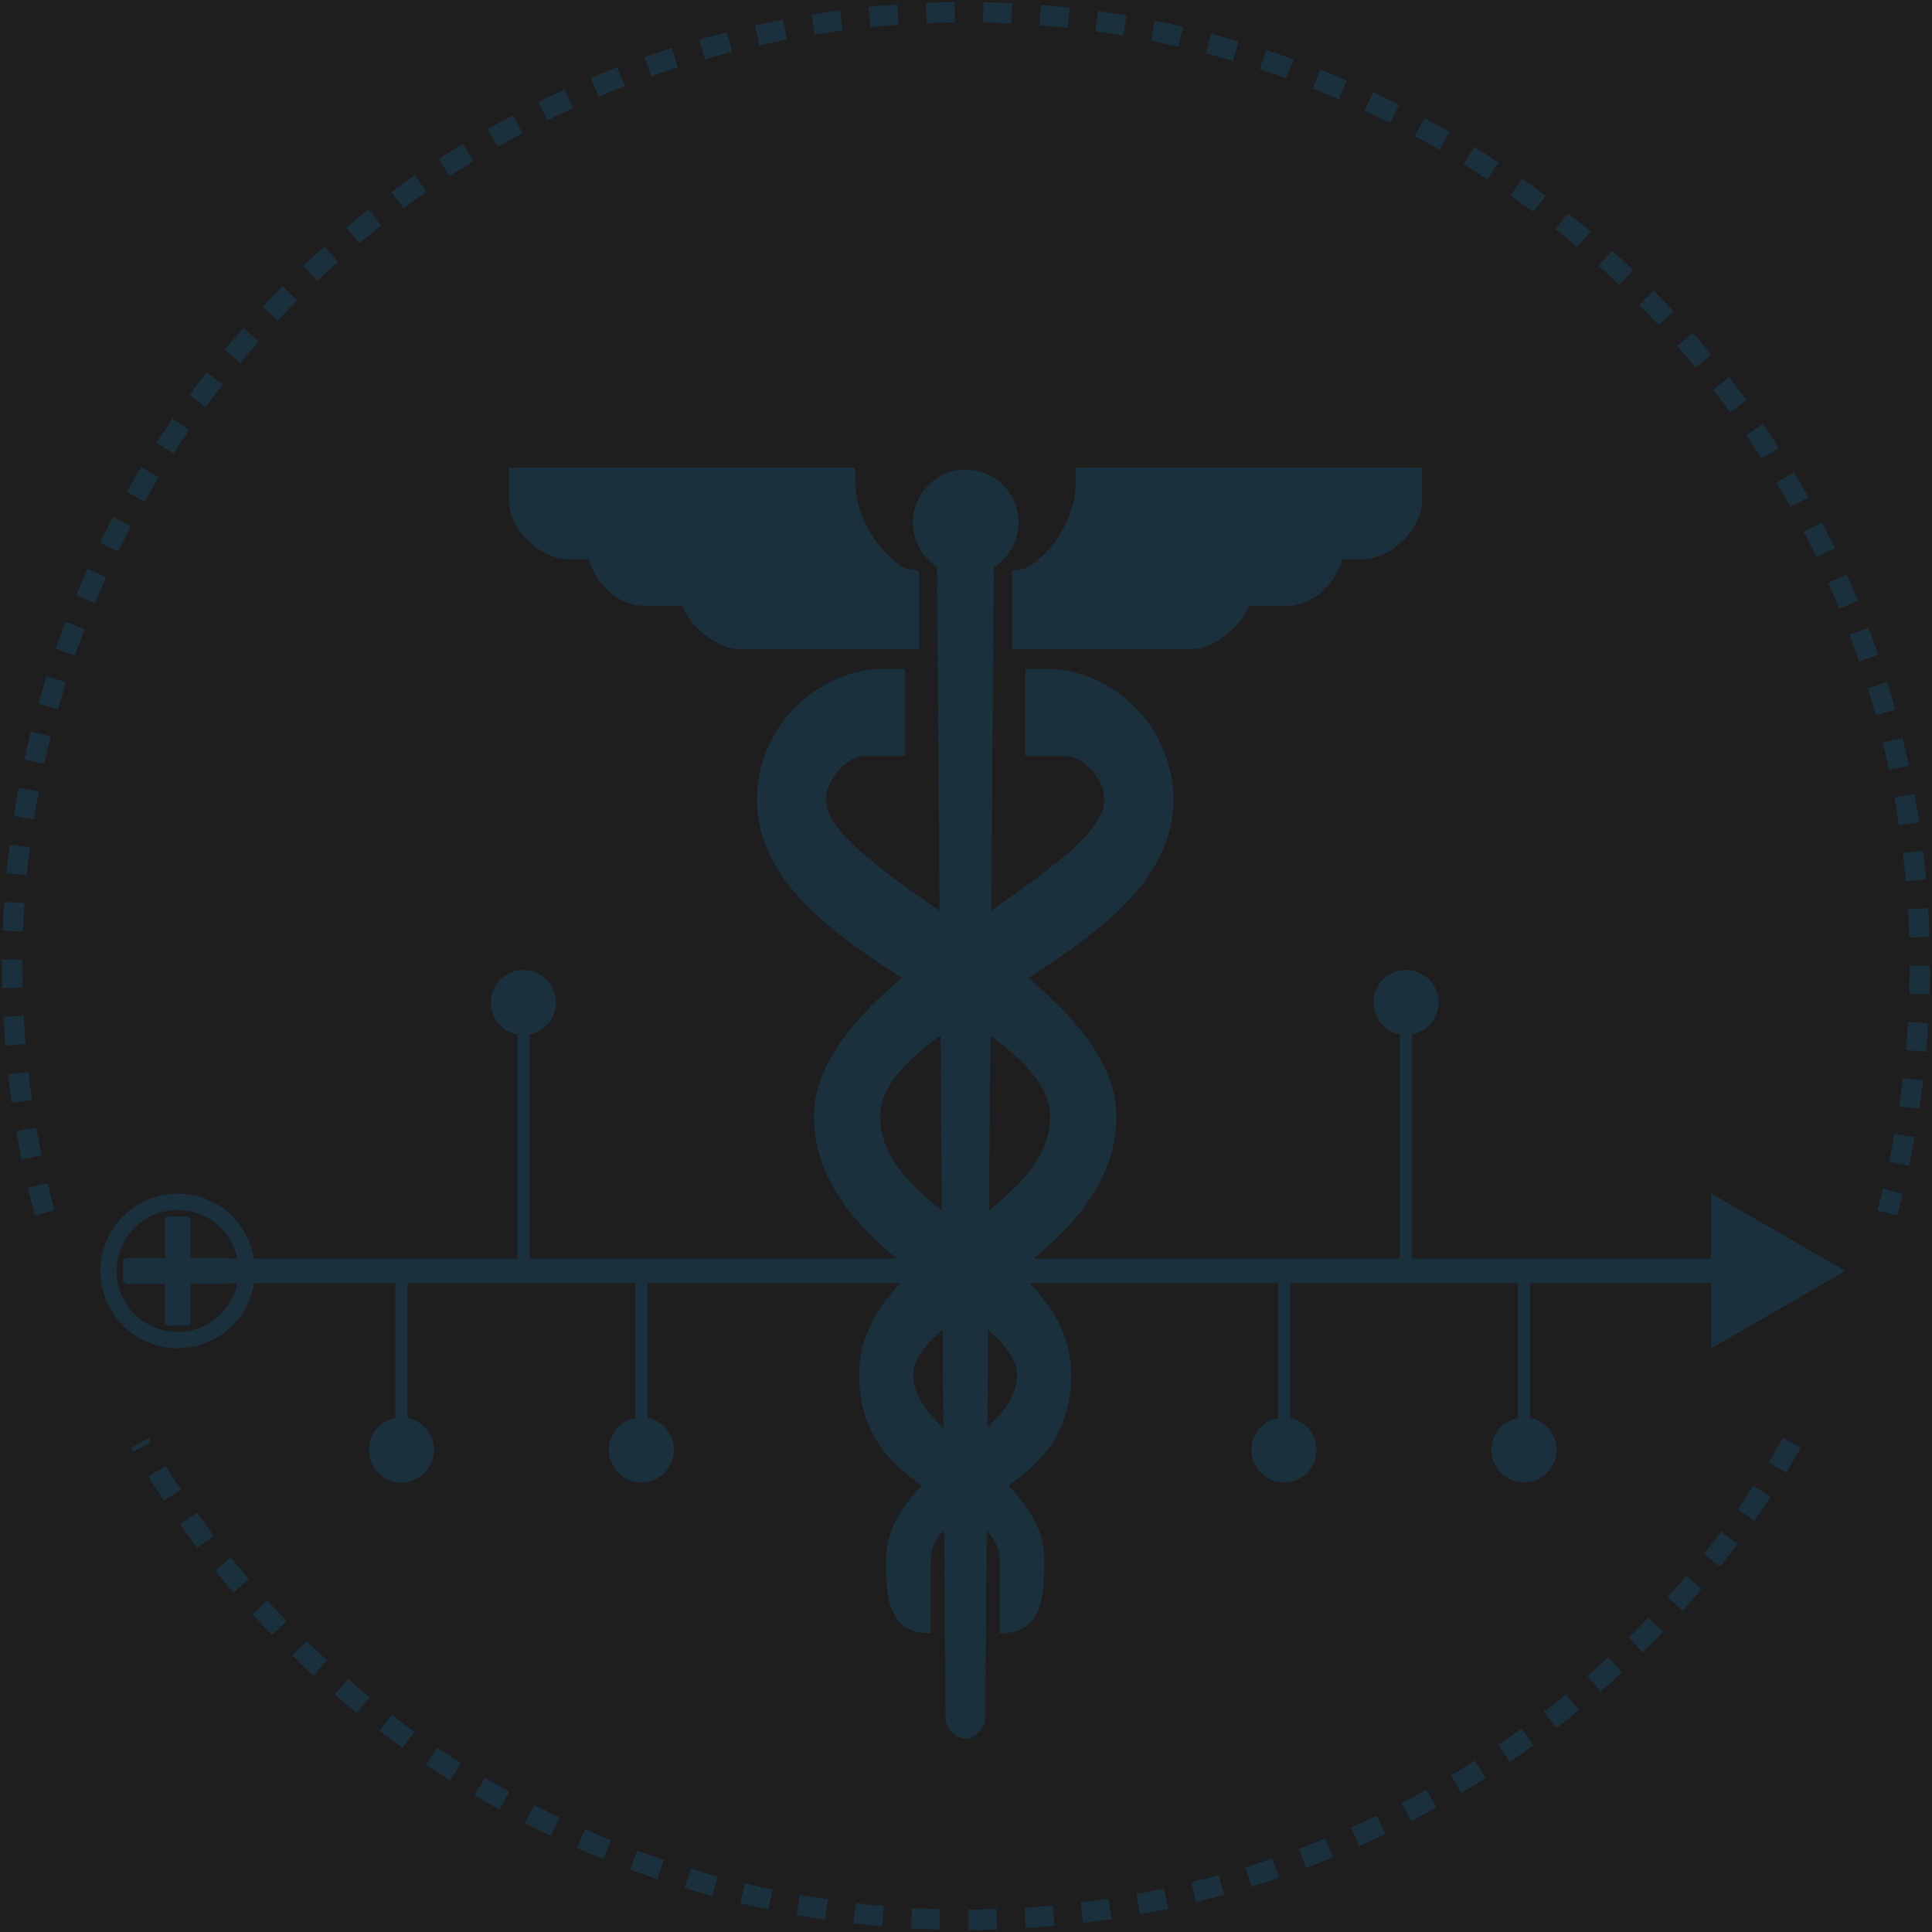
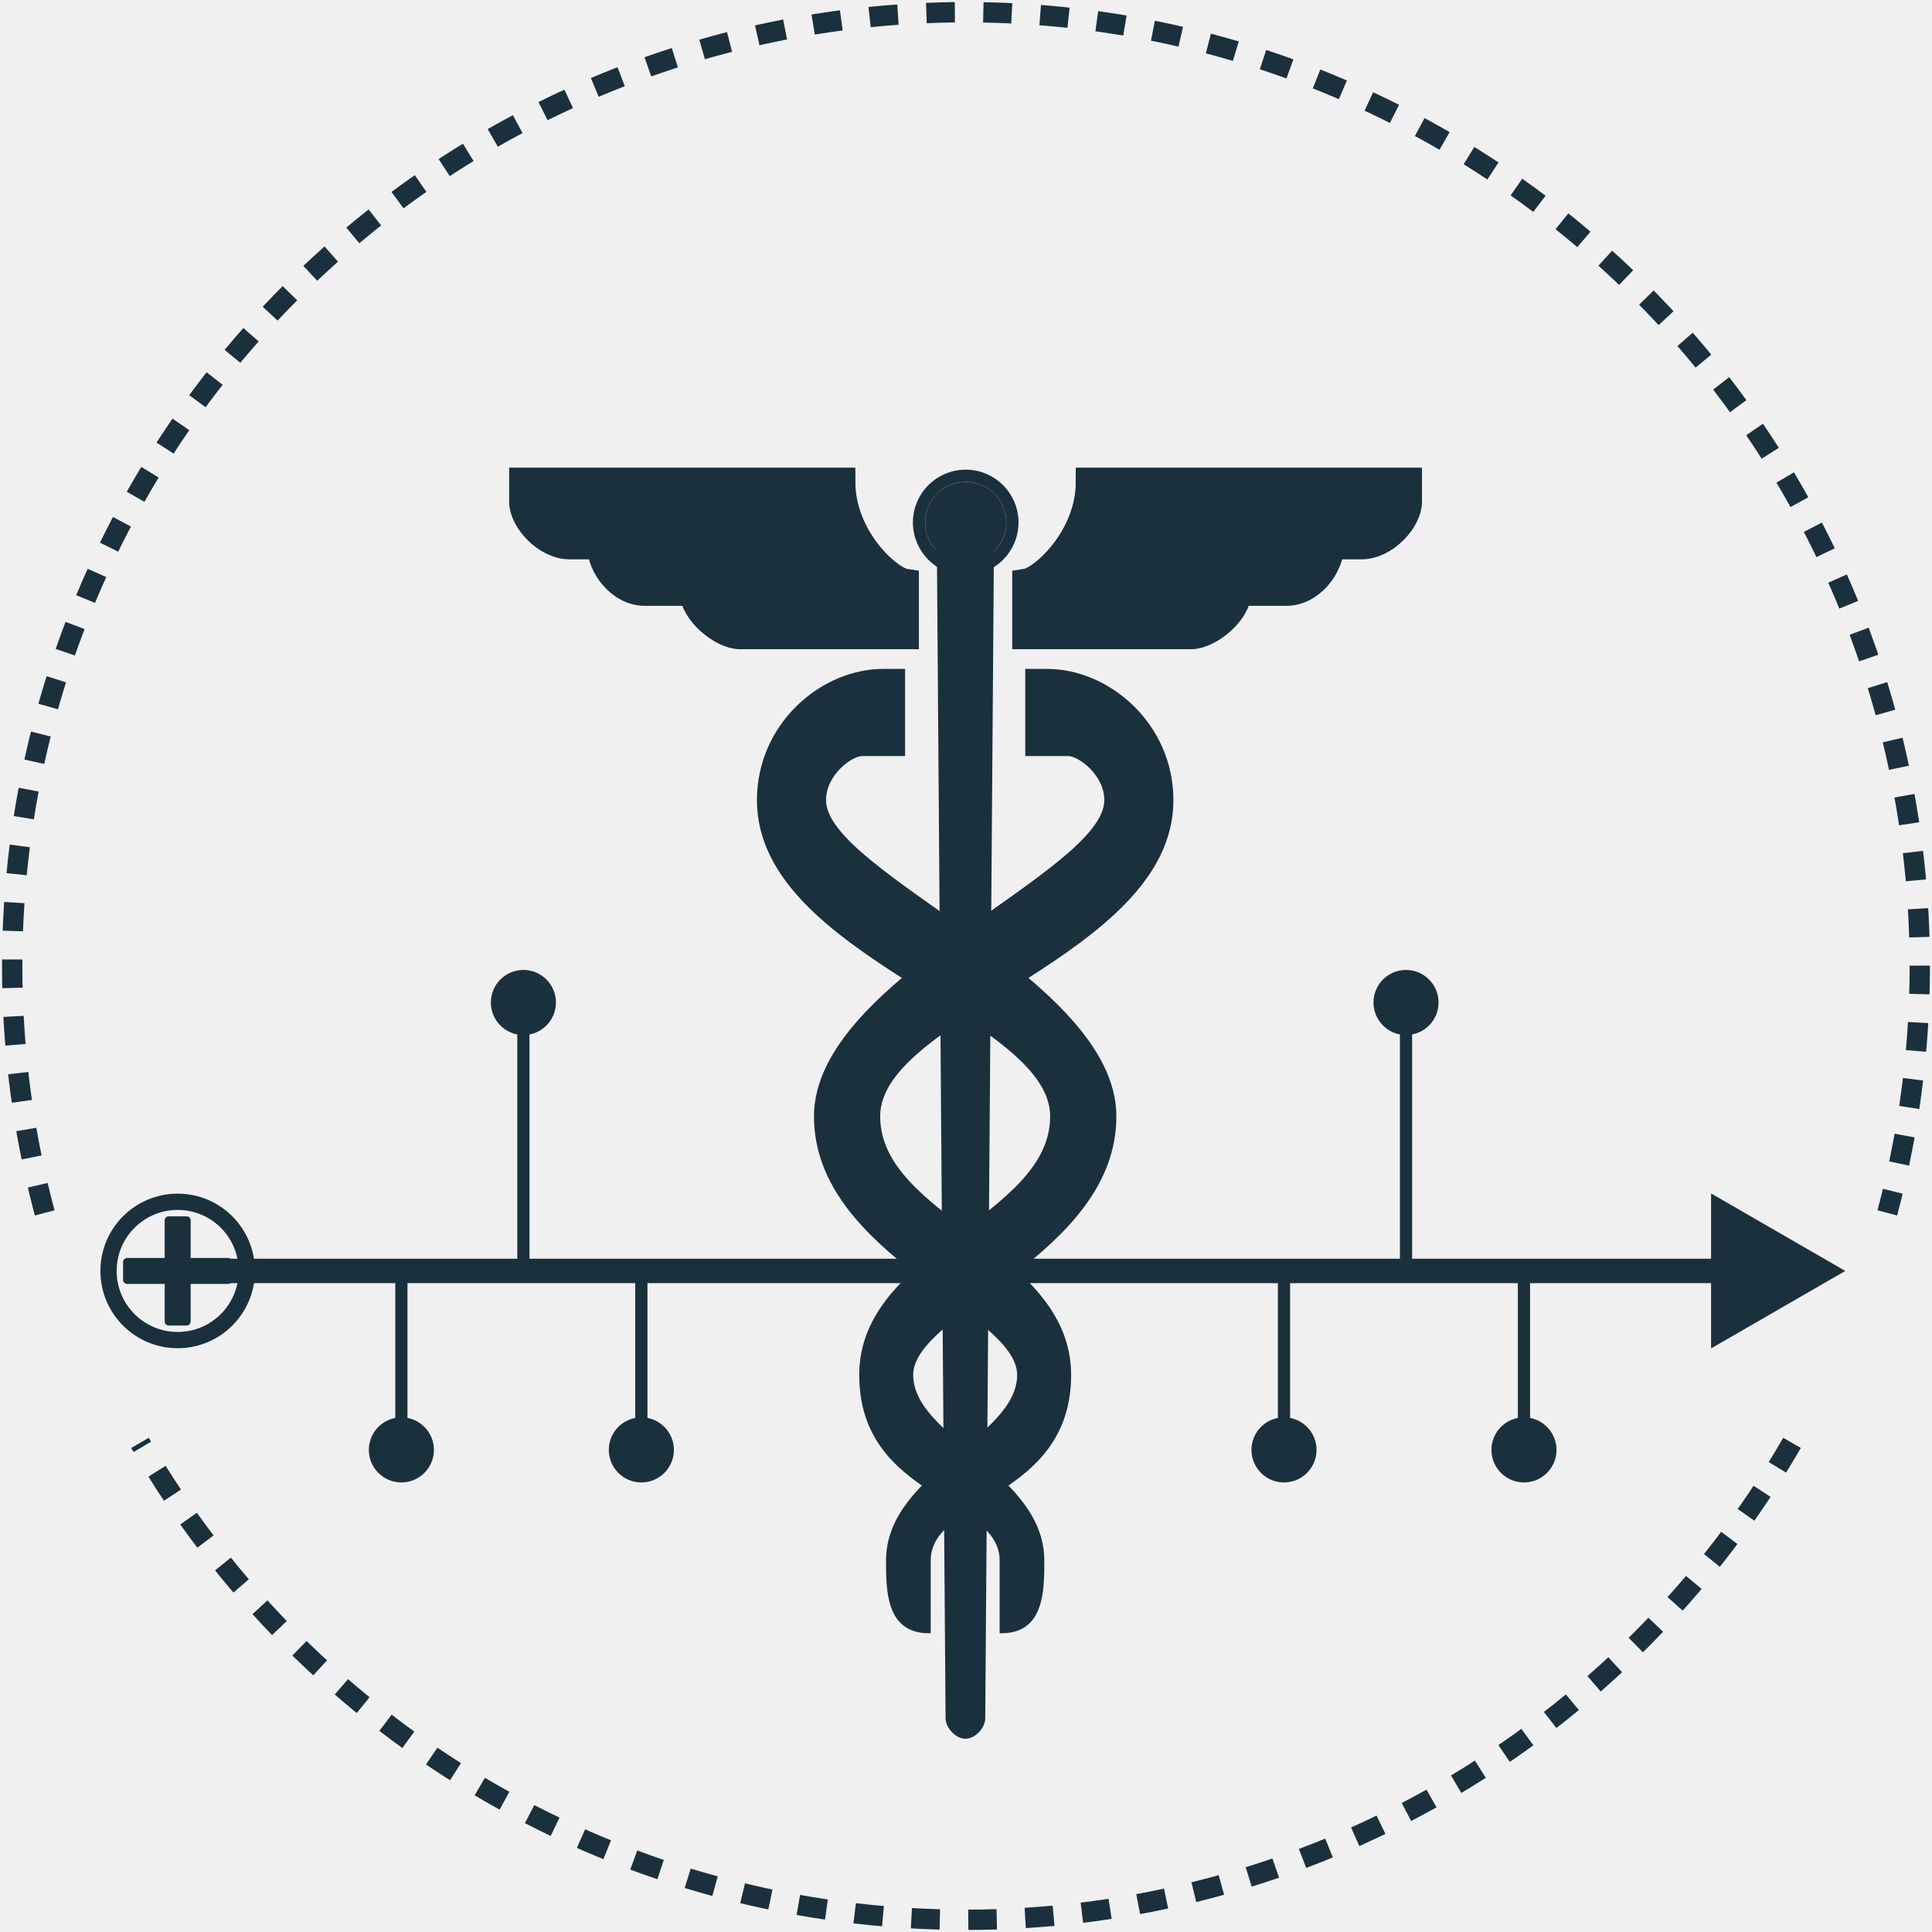
<svg xmlns="http://www.w3.org/2000/svg" width="475" height="475" viewBox="0 0 475 475" fill="none">
-   <rect width="475" height="475" fill="#1E1E1E" />
-   <g clip-path="url(#clip0_0_1)">
+   <g clip-path="url(#clip0_64_245)">
    <path d="M43.682 312.471H431.682" stroke="#1B303D" stroke-width="6" />
    <circle cx="237.43" cy="128.454" r="11.483" stroke="#1B303D" stroke-width="3" />
-     <mask id="path-3-inside-1_0_1" fill="white">
-       <path d="M230.342 135.389H244.365C244.365 135.389 244.365 135.389 242.231 422.537C242.231 424.671 239.868 427.49 237.354 427.49C234.839 427.49 232.492 424.671 232.476 422.537C230.342 135.389 230.342 135.389 230.342 135.389Z" />
-     </mask>
-     <path d="M230.342 135.389H244.365C244.365 135.389 244.365 135.389 242.231 422.537C242.231 424.671 239.868 427.49 237.354 427.49C234.839 427.49 232.492 424.671 232.476 422.537C230.342 135.389 230.342 135.389 230.342 135.389Z" fill="#1B303D" stroke="#1B303D" stroke-width="6" mask="url(#path-3-inside-1_0_1)" />
+     <path d="M242.853 136.889C242.848 137.549 242.842 138.499 242.832 139.864L242.598 171.271L240.731 422.525V422.537C240.731 423.109 240.375 423.999 239.637 424.791C238.909 425.573 238.059 425.99 237.353 425.99L237.219 425.985C236.543 425.937 235.758 425.526 235.077 424.793C234.388 424.052 234.027 423.218 233.981 422.639L233.976 422.525C233.972 421.965 233.968 421.405 233.964 420.847C233.959 420.288 233.955 419.73 233.951 419.174C233.947 418.617 233.943 418.062 233.939 417.508C233.935 416.954 233.931 416.401 233.926 415.849C233.922 415.297 233.919 414.745 233.915 414.195C233.911 413.645 233.906 413.096 233.902 412.549C233.898 412.001 233.894 411.454 233.89 410.908C233.886 410.363 233.882 409.819 233.878 409.275C233.874 408.732 233.87 408.189 233.866 407.647C233.862 407.106 233.857 406.566 233.853 406.027C233.849 405.488 233.845 404.95 233.841 404.413C233.838 403.876 233.834 403.34 233.83 402.806C233.826 402.271 233.822 401.737 233.818 401.204C233.814 400.671 233.81 400.14 233.806 399.609C233.802 399.079 233.798 398.549 233.794 398.02C233.79 397.492 233.786 396.965 233.782 396.438C233.778 395.912 233.774 395.386 233.77 394.862C233.766 394.338 233.763 393.815 233.759 393.293C233.756 392.771 233.752 392.249 233.748 391.729C233.744 391.21 233.74 390.691 233.736 390.173C233.732 389.655 233.728 389.138 233.724 388.622C233.72 388.106 233.716 387.592 233.713 387.078C233.709 386.564 233.706 386.051 233.702 385.54C233.698 385.029 233.694 384.518 233.69 384.009C233.686 383.499 233.682 382.991 233.678 382.483C233.675 381.976 233.671 381.47 233.668 380.965C233.664 380.459 233.66 379.954 233.656 379.451C233.652 378.948 233.649 378.446 233.645 377.945C233.641 377.444 233.637 376.943 233.633 376.444C233.63 375.945 233.626 375.447 233.623 374.95C233.619 374.453 233.616 373.957 233.612 373.462C233.608 372.967 233.604 372.473 233.6 371.98C233.597 371.488 233.593 370.996 233.59 370.505C233.586 370.014 233.582 369.524 233.579 369.035C233.575 368.546 233.572 368.059 233.568 367.572C233.564 367.085 233.561 366.599 233.557 366.114C233.554 365.63 233.55 365.146 233.547 364.663C233.543 364.18 233.539 363.698 233.536 363.218C233.532 362.737 233.529 362.258 233.525 361.779C233.522 361.301 233.518 360.823 233.514 360.347C233.511 359.87 233.507 359.394 233.504 358.92C233.5 358.445 233.496 357.971 233.493 357.499C233.489 357.026 233.486 356.554 233.482 356.084C233.479 355.613 233.476 355.143 233.472 354.675C233.469 354.206 233.465 353.739 233.462 353.272C233.458 352.806 233.454 352.34 233.451 351.876C233.447 351.411 233.445 350.947 233.441 350.484C233.438 350.022 233.434 349.56 233.43 349.1C233.427 348.639 233.424 348.18 233.421 347.722C233.417 347.263 233.413 346.805 233.41 346.349C233.406 345.892 233.403 345.436 233.4 344.981C233.397 344.527 233.394 344.073 233.39 343.62C233.387 343.167 233.383 342.715 233.38 342.265C233.376 341.814 233.373 341.365 233.37 340.916C233.366 340.467 233.363 340.019 233.36 339.572C233.357 339.126 233.354 338.68 233.35 338.235C233.347 337.79 233.343 337.346 233.34 336.903C233.336 336.46 233.333 336.018 233.33 335.577C233.326 335.136 233.323 334.697 233.32 334.258C233.317 333.819 233.313 333.38 233.31 332.943C233.307 332.506 233.304 332.07 233.3 331.635C233.297 331.2 233.294 330.765 233.291 330.332C233.287 329.899 233.285 329.466 233.282 329.035C233.279 328.604 233.275 328.173 233.272 327.744C233.269 327.315 233.266 326.886 233.262 326.459C233.259 326.032 233.256 325.605 233.253 325.18C233.249 324.754 233.247 324.329 233.244 323.905C233.241 323.482 233.237 323.059 233.234 322.638C233.231 322.216 233.227 321.795 233.224 321.375C233.221 320.955 233.219 320.536 233.216 320.118C233.212 319.7 233.209 319.283 233.206 318.867C233.203 318.451 233.2 318.036 233.197 317.622C233.194 317.208 233.19 316.794 233.187 316.382C233.184 315.97 233.181 315.559 233.178 315.148C233.175 314.738 233.173 314.328 233.17 313.92C233.167 313.511 233.163 313.103 233.16 312.696C233.157 312.29 233.154 311.884 233.151 311.479C233.148 311.075 233.145 310.67 233.142 310.268C233.139 309.865 233.136 309.463 233.133 309.061C233.131 308.66 233.127 308.26 233.124 307.861C233.121 307.462 233.118 307.063 233.115 306.666C233.112 306.269 233.109 305.872 233.106 305.477C233.103 305.081 233.1 304.687 233.097 304.293C233.094 303.899 233.091 303.506 233.089 303.114C233.086 302.722 233.083 302.331 233.08 301.941C233.077 301.551 233.075 301.162 233.072 300.773C233.069 300.385 233.066 299.998 233.063 299.611C233.06 299.225 233.057 298.84 233.054 298.455C233.052 298.07 233.048 297.686 233.046 297.304C233.043 296.921 233.04 296.539 233.037 296.158C233.034 295.777 233.032 295.397 233.029 295.018C233.026 294.638 233.023 294.26 233.02 293.883C233.017 293.506 233.014 293.129 233.011 292.754C233.009 292.378 233.006 292.003 233.004 291.629C233.001 291.255 232.998 290.883 232.995 290.511C232.992 290.139 232.99 289.768 232.987 289.397C232.984 289.027 232.982 288.657 232.979 288.289C232.976 287.921 232.973 287.553 232.97 287.186C232.968 286.82 232.965 286.454 232.963 286.089C232.96 285.724 232.956 285.36 232.954 284.997C232.951 284.634 232.949 284.271 232.946 283.91C232.943 283.549 232.941 283.188 232.938 282.828C232.936 282.469 232.933 282.11 232.93 281.752C232.928 281.394 232.925 281.037 232.923 280.682C232.92 280.325 232.917 279.97 232.915 279.615C232.912 279.261 232.909 278.907 232.906 278.555C232.903 278.202 232.901 277.851 232.898 277.5C232.896 277.149 232.893 276.798 232.89 276.449C232.888 276.1 232.885 275.752 232.883 275.404C232.88 275.057 232.878 274.71 232.876 274.364C232.873 274.019 232.87 273.674 232.868 273.33C232.865 272.986 232.863 272.643 232.86 272.301C232.858 271.958 232.855 271.617 232.852 271.276C232.85 270.936 232.847 270.596 232.844 270.257C232.842 269.918 232.84 269.58 232.838 269.243C232.835 268.906 232.832 268.569 232.83 268.233C232.827 267.898 232.824 267.563 232.822 267.229C232.819 266.896 232.818 266.562 232.815 266.23C232.813 265.899 232.81 265.567 232.807 265.237C232.805 264.907 232.803 264.577 232.8 264.248C232.798 263.919 232.795 263.592 232.793 263.265C232.79 262.938 232.788 262.611 232.786 262.286C232.783 261.961 232.78 261.636 232.778 261.312C232.776 260.989 232.774 260.666 232.771 260.344C232.769 260.022 232.767 259.7 232.764 259.38C232.762 259.059 232.759 258.74 232.757 258.421C232.754 258.102 232.752 257.784 232.75 257.467C232.747 257.15 232.745 256.834 232.743 256.518C232.741 256.203 232.738 255.888 232.736 255.574C232.734 255.26 232.731 254.947 232.728 254.635C232.726 254.323 232.724 254.011 232.721 253.701C232.719 253.391 232.717 253.08 232.715 252.771C232.712 252.463 232.71 252.155 232.708 251.848L232.701 250.928C232.699 250.622 232.696 250.317 232.694 250.014C232.692 249.71 232.689 249.406 232.687 249.103C232.685 248.801 232.683 248.499 232.68 248.198C232.678 247.898 232.677 247.598 232.674 247.299C232.672 247 232.67 246.701 232.668 246.403C232.665 246.106 232.663 245.809 232.661 245.513C232.659 245.217 232.656 244.921 232.654 244.627C232.652 244.333 232.65 244.039 232.648 243.746C232.646 243.453 232.643 243.16 232.641 242.869C232.639 242.578 232.637 242.288 232.634 241.998C232.632 241.708 232.631 241.419 232.629 241.131C232.626 240.843 232.624 240.555 232.622 240.268C232.62 239.982 232.618 239.696 232.616 239.411C232.614 239.126 232.611 238.842 232.609 238.559C232.607 238.275 232.605 237.993 232.603 237.711C232.601 237.429 232.598 237.147 232.596 236.867C232.594 236.587 232.593 236.307 232.591 236.028C232.588 235.75 232.586 235.471 232.584 235.194C232.582 234.917 232.58 234.641 232.578 234.365C232.576 234.089 232.574 233.814 232.572 233.54C232.57 233.266 232.568 232.992 232.566 232.72C232.564 232.447 232.561 232.175 232.559 231.904C232.557 231.633 232.555 231.362 232.553 231.093C232.551 230.823 232.55 230.554 232.548 230.286C232.546 230.018 232.544 229.751 232.542 229.484C232.54 229.218 232.538 228.952 232.536 228.686C232.534 228.421 232.532 228.157 232.53 227.893C232.528 227.63 232.526 227.367 232.524 227.105C232.522 226.843 232.52 226.582 232.518 226.321C232.516 226.061 232.514 225.801 232.512 225.542C232.51 225.283 232.508 225.024 232.507 224.767C232.505 224.509 232.503 224.252 232.501 223.996C232.499 223.74 232.497 223.484 232.495 223.229C232.493 222.975 232.492 222.721 232.49 222.468C232.488 222.215 232.486 221.962 232.484 221.711C232.482 221.459 232.48 221.208 232.478 220.958C232.476 220.708 232.474 220.459 232.472 220.21C232.471 219.961 232.469 219.713 232.467 219.466C232.466 219.218 232.463 218.971 232.462 218.726C232.46 218.48 232.459 218.235 232.457 217.99C232.455 217.746 232.453 217.502 232.451 217.259C232.449 217.016 232.447 216.774 232.445 216.532C232.443 216.291 232.442 216.05 232.44 215.81C232.438 215.57 232.437 215.33 232.435 215.092C232.433 214.853 232.431 214.615 232.429 214.378C232.428 214.141 232.426 213.904 232.424 213.668C232.423 213.432 232.42 213.197 232.419 212.963C232.417 212.728 232.415 212.495 232.414 212.262C232.412 212.029 232.411 211.797 232.409 211.565C232.407 211.334 232.405 211.102 232.403 210.872C232.401 210.642 232.4 210.412 232.398 210.184C232.396 209.955 232.395 209.727 232.393 209.5C232.392 209.273 232.39 209.046 232.388 208.82C232.387 208.594 232.385 208.368 232.383 208.143C232.382 207.919 232.38 207.696 232.379 207.473C232.377 207.249 232.374 207.026 232.373 206.805C232.371 206.583 232.369 206.362 232.368 206.142C232.366 205.921 232.365 205.701 232.363 205.482C232.361 205.263 232.36 205.045 232.358 204.827C232.356 204.609 232.355 204.392 232.353 204.176C232.352 203.96 232.351 203.744 232.349 203.529C232.348 203.314 232.346 203.099 232.344 202.886C232.343 202.672 232.341 202.459 232.34 202.247C232.338 202.035 232.336 201.823 232.335 201.612C232.333 201.401 232.331 201.191 232.33 200.981C232.328 200.772 232.326 200.563 232.325 200.354C232.323 200.146 232.323 199.938 232.321 199.731C232.319 199.525 232.318 199.319 232.316 199.113C232.315 198.908 232.313 198.702 232.311 198.498C232.31 198.294 232.309 198.09 232.307 197.888C232.306 197.685 232.304 197.482 232.302 197.28C232.301 197.079 232.299 196.878 232.298 196.678C232.296 196.477 232.295 196.277 232.294 196.078C232.292 195.879 232.29 195.681 232.289 195.483C232.287 195.286 232.286 195.089 232.285 194.893C232.283 194.696 232.281 194.5 232.28 194.305C232.279 194.11 232.278 193.915 232.276 193.722C232.275 193.528 232.274 193.334 232.272 193.142C232.271 192.949 232.269 192.757 232.267 192.566C232.266 192.375 232.265 192.184 232.263 191.994C232.262 191.804 232.26 191.614 232.258 191.426C232.257 191.237 232.256 191.049 232.255 190.862C232.253 190.675 232.252 190.488 232.251 190.302C232.249 190.116 232.248 189.93 232.247 189.745C232.245 189.56 232.243 189.376 232.242 189.192C232.241 189.009 232.239 188.825 232.238 188.643C232.237 188.46 232.235 188.279 232.234 188.098C232.233 187.916 232.232 187.736 232.23 187.556C232.229 187.376 232.228 187.196 232.226 187.018C232.225 186.839 232.224 186.661 232.222 186.483C232.221 186.306 232.22 186.129 232.218 185.953C232.217 185.777 232.216 185.602 232.215 185.427C232.213 185.252 232.212 185.077 232.211 184.903C232.209 184.729 232.208 184.556 232.207 184.384C232.205 184.211 232.204 184.039 232.203 183.868C232.202 183.697 232.2 183.526 232.199 183.355C232.198 183.185 232.196 183.015 232.195 182.847C232.194 182.678 232.192 182.509 232.191 182.342C232.19 182.174 232.189 182.007 232.188 181.841C232.187 181.674 232.185 181.508 232.184 181.343C232.183 181.177 232.182 181.013 232.18 180.849C232.179 180.685 232.178 180.521 232.176 180.358C232.175 180.195 232.175 180.033 232.174 179.871C232.172 179.709 232.171 179.547 232.17 179.387C232.168 179.226 232.167 179.066 232.166 178.907C232.165 178.748 232.164 178.589 232.163 178.431C232.162 178.272 232.16 178.114 232.159 177.957C232.158 177.8 232.156 177.643 232.155 177.487C232.154 177.331 232.153 177.176 232.152 177.021C232.151 176.867 232.149 176.712 232.148 176.559C232.147 176.405 232.146 176.252 232.145 176.1C232.144 175.947 232.142 175.795 232.141 175.643C232.14 175.492 232.139 175.341 232.138 175.191C232.137 175.041 232.136 174.891 232.134 174.742C232.133 174.593 232.133 174.445 232.132 174.297C232.13 174.149 232.13 174.001 232.129 173.854C232.128 173.708 232.126 173.562 232.125 173.416C232.124 173.27 232.123 173.125 232.122 172.98C232.121 172.836 232.12 172.691 232.119 172.548C232.118 172.404 232.117 172.261 232.116 172.119C232.115 171.977 232.113 171.835 232.112 171.693C232.111 171.552 232.11 171.411 232.109 171.271C232.108 171.131 232.107 170.991 232.106 170.852C232.105 170.713 232.104 170.574 232.103 170.436C232.102 170.298 232.101 170.16 232.1 170.023C232.099 169.887 232.097 169.75 232.096 169.614C232.095 169.479 232.094 169.343 232.093 169.209C232.092 169.074 232.092 168.939 232.091 168.806C232.09 168.672 232.089 168.539 232.088 168.406C232.087 168.274 232.086 168.141 232.085 168.01C232.084 167.878 232.083 167.747 232.082 167.617C232.081 167.487 232.08 167.356 232.079 167.227C232.078 167.097 232.077 166.968 232.076 166.84C232.075 166.711 232.074 166.583 232.073 166.456C232.072 166.329 232.072 166.202 232.071 166.076C232.07 165.95 232.069 165.823 232.068 165.698C232.067 165.573 232.066 165.448 232.065 165.324C232.064 165.2 232.063 165.076 232.062 164.953C232.061 164.83 232.06 164.707 232.059 164.585C232.058 164.463 232.057 164.341 232.056 164.22C232.055 164.098 232.055 163.978 232.054 163.857C232.053 163.737 232.052 163.618 232.051 163.499C232.051 163.38 232.049 163.261 232.049 163.143C232.048 163.025 232.047 162.907 232.047 162.79C232.046 162.673 232.045 162.556 232.044 162.439C232.043 162.323 232.042 162.208 232.041 162.093C232.04 161.978 232.04 161.863 232.039 161.749C232.038 161.635 232.037 161.521 232.036 161.408C232.035 161.295 232.034 161.181 232.033 161.069C232.032 160.957 232.032 160.845 232.031 160.734C232.03 160.623 232.029 160.512 232.028 160.402C232.027 160.292 232.027 160.182 232.026 160.073C232.025 159.964 232.024 159.855 232.023 159.747C232.022 159.639 232.022 159.531 232.021 159.424C232.02 159.316 232.019 159.209 232.018 159.102C232.017 158.996 232.017 158.89 232.016 158.785C232.016 158.68 232.015 158.574 232.014 158.47C232.014 158.365 232.012 158.262 232.011 158.158C232.011 158.055 232.01 157.951 232.009 157.849C232.009 157.746 232.008 157.644 232.008 157.542C232.007 157.441 232.005 157.34 232.005 157.239C232.004 157.138 232.003 157.037 232.003 156.937C232.002 156.838 232.001 156.738 232.001 156.64C232 156.541 231.999 156.443 231.999 156.345C231.998 156.247 231.997 156.149 231.996 156.052C231.995 155.955 231.995 155.858 231.994 155.762C231.993 155.666 231.993 155.57 231.992 155.476C231.991 155.38 231.991 155.285 231.99 155.19C231.989 155.096 231.989 155.002 231.988 154.909C231.987 154.816 231.986 154.722 231.985 154.63C231.984 154.537 231.984 154.445 231.983 154.353C231.982 154.262 231.982 154.171 231.981 154.08C231.98 153.989 231.98 153.898 231.979 153.809C231.979 153.719 231.978 153.629 231.977 153.54C231.977 153.451 231.976 153.362 231.975 153.274C231.975 153.186 231.974 153.099 231.973 153.012C231.973 152.924 231.972 152.837 231.971 152.751C231.971 152.665 231.97 152.579 231.969 152.493C231.969 152.408 231.968 152.322 231.967 152.237C231.967 152.153 231.966 152.068 231.966 151.984C231.965 151.901 231.964 151.817 231.964 151.734C231.963 151.651 231.963 151.568 231.963 151.486C231.962 151.404 231.961 151.322 231.961 151.241C231.96 151.16 231.959 151.079 231.959 150.998C231.958 150.918 231.957 150.837 231.957 150.758C231.956 150.678 231.955 150.599 231.955 150.52C231.954 150.442 231.953 150.363 231.953 150.285C231.952 150.207 231.952 150.129 231.952 150.052C231.951 149.974 231.95 149.898 231.95 149.821C231.949 149.745 231.948 149.669 231.948 149.594C231.947 149.518 231.947 149.442 231.946 149.367C231.945 149.293 231.946 149.218 231.945 149.144C231.944 149.071 231.944 148.997 231.943 148.924C231.943 148.851 231.942 148.777 231.941 148.705C231.941 148.633 231.941 148.561 231.94 148.489C231.94 148.418 231.939 148.346 231.938 148.275C231.938 148.204 231.937 148.134 231.936 148.063C231.936 147.993 231.936 147.924 231.935 147.854C231.935 147.785 231.934 147.716 231.933 147.647C231.933 147.579 231.933 147.511 231.932 147.443C231.932 147.376 231.931 147.308 231.93 147.241C231.93 147.174 231.93 147.107 231.929 147.041C231.929 146.975 231.928 146.909 231.927 146.844C231.927 146.778 231.927 146.713 231.926 146.648C231.926 146.584 231.925 146.519 231.924 146.455C231.924 146.391 231.924 146.327 231.924 146.264C231.923 146.2 231.922 146.138 231.922 146.075C231.921 146.013 231.921 145.95 231.921 145.889C231.92 145.827 231.92 145.765 231.92 145.704C231.919 145.643 231.918 145.582 231.918 145.521C231.917 145.461 231.917 145.401 231.917 145.342C231.916 145.282 231.915 145.223 231.915 145.164C231.914 145.105 231.914 145.046 231.914 144.988C231.913 144.93 231.913 144.872 231.913 144.814C231.912 144.757 231.911 144.699 231.911 144.643C231.91 144.586 231.91 144.53 231.91 144.474C231.909 144.417 231.909 144.361 231.909 144.306C231.908 144.25 231.908 144.195 231.908 144.141C231.907 144.086 231.906 144.031 231.906 143.977C231.906 143.924 231.905 143.87 231.905 143.816C231.905 143.763 231.904 143.71 231.904 143.657C231.904 143.605 231.903 143.552 231.903 143.5C231.903 143.448 231.902 143.396 231.902 143.345C231.902 143.293 231.9 143.242 231.9 143.191C231.9 143.141 231.899 143.09 231.899 143.04C231.899 142.99 231.898 142.94 231.898 142.891C231.898 142.841 231.898 142.792 231.897 142.743C231.897 142.694 231.897 142.646 231.896 142.598C231.896 142.55 231.896 142.502 231.895 142.455C231.895 142.408 231.895 142.36 231.894 142.313C231.894 142.267 231.894 142.22 231.893 142.174C231.893 142.128 231.893 142.082 231.892 142.036C231.892 141.99 231.892 141.944 231.891 141.899C231.891 141.855 231.891 141.81 231.89 141.766C231.89 141.721 231.89 141.677 231.889 141.634C231.889 141.59 231.889 141.546 231.888 141.503C231.888 141.46 231.888 141.417 231.887 141.375C231.887 141.332 231.887 141.29 231.886 141.248C231.886 141.206 231.886 141.164 231.885 141.123C231.885 141.082 231.885 141.041 231.884 141C231.884 140.959 231.884 140.919 231.883 140.879C231.883 140.839 231.883 140.798 231.883 140.759C231.882 140.719 231.882 140.68 231.882 140.642C231.881 140.603 231.881 140.564 231.881 140.525C231.88 140.487 231.88 140.449 231.88 140.411C231.879 140.373 231.879 140.335 231.879 140.298C231.878 140.261 231.879 140.224 231.879 140.187C231.878 140.151 231.878 140.114 231.878 140.078C231.877 140.042 231.877 140.005 231.877 139.97C231.876 139.934 231.876 139.899 231.876 139.864C231.866 138.578 231.858 137.578 231.853 136.889H242.853Z" fill="#1B303D" stroke="#1B303D" stroke-width="3" />
    <circle cx="237.43" cy="128.454" r="9.983" fill="#1B303D" />
    <path d="M222.02 185.38V164.957L217.143 164.957C202.13 164.957 186.6 178.217 186.6 196.735C186.6 234.839 258.692 249.242 258.692 274.466C258.692 299.691 211.748 307.693 211.748 338.023C211.748 368.354 246.27 367.668 246.27 383.671V401.046C256.253 401.046 256.253 390.987 256.253 383.671C256.253 362.409 224.017 353.874 224.017 338.023C224.017 322.172 273.971 308.226 273.971 274.466C273.971 240.707 202.587 215.025 202.587 196.735C202.587 190.181 209.217 185.38 211.961 185.38H222.02Z" fill="#1B303D" stroke="#1B303D" />
    <path d="M252.573 185.38V164.957L257.45 164.957C272.463 164.957 287.993 178.217 287.993 196.735C287.993 234.839 215.901 249.242 215.901 274.466C215.901 299.691 262.845 307.693 262.845 338.023C262.845 368.354 228.323 367.668 228.323 383.671V401.046C218.34 401.046 218.34 390.987 218.34 383.671C218.34 362.409 250.575 353.874 250.575 338.023C250.575 322.172 200.622 308.226 200.622 274.466C200.622 240.707 272.005 215.025 272.005 196.735C272.005 190.181 265.375 185.38 262.632 185.38H252.573Z" fill="#1B303D" stroke="#1B303D" />
    <path d="M128.682 118.471H206.795C206.795 132.417 218.454 142.704 222.417 143.314V156.117H181.951C177.607 156.117 170.596 150.401 170.596 145.448H158.479C152.611 145.448 147.81 139.199 147.81 134.017H140.037C134.245 134.017 128.682 127.692 128.682 123.424V118.471Z" fill="#1B303D" stroke="#1B303D" stroke-width="7" />
    <path d="M346.101 118.471H267.989C267.989 132.416 256.329 142.704 252.366 143.314V156.117H292.832C297.176 156.117 304.187 150.401 304.187 145.448H316.304C322.172 145.448 326.973 139.199 326.973 134.017H334.746C340.538 134.017 346.101 127.692 346.101 123.424V118.471Z" fill="#1B303D" stroke="#1B303D" stroke-width="7" />
    <path d="M10.99 298.193C1.681 263.449 0.489 227.03 7.506 191.751C14.523 156.473 29.562 123.282 51.459 94.746C73.355 66.209 101.523 43.092 133.783 27.183C166.043 11.274 201.531 3 237.5 3C273.469 3 308.957 11.274 341.217 27.183C373.477 43.092 401.645 66.209 423.541 94.746C445.438 123.282 460.477 156.473 467.494 191.751C474.511 227.03 473.319 263.449 464.01 298.193" stroke="#1B303D" stroke-width="5" stroke-linejoin="bevel" stroke-dasharray="7 7" />
    <path d="M440.583 354.75C420.001 390.399 390.398 420.001 354.75 440.583C319.101 461.165 278.663 472 237.5 472C196.337 472 155.898 461.165 120.25 440.583C84.601 420.001 54.999 390.399 34.417 354.75" stroke="#1B303D" stroke-width="5" stroke-linejoin="bevel" stroke-dasharray="7 7" />
    <path d="M128.682 254.471C133.101 254.471 136.682 250.889 136.682 246.471C136.682 242.052 133.101 238.471 128.682 238.471C124.264 238.471 120.682 242.052 120.682 246.471C120.682 250.889 124.264 254.471 128.682 254.471ZM130.182 312.471L130.182 246.471L127.182 246.471L127.182 312.471L130.182 312.471Z" fill="#1B303D" />
    <path d="M98.682 348.471C94.264 348.471 90.682 352.052 90.682 356.471C90.682 360.889 94.264 364.471 98.682 364.471C103.101 364.471 106.682 360.889 106.682 356.471C106.682 352.052 103.101 348.471 98.682 348.471ZM97.182 312.471L97.182 356.471L100.182 356.471L100.182 312.471L97.182 312.471Z" fill="#1B303D" />
    <path d="M157.682 348.471C153.264 348.471 149.682 352.052 149.682 356.471C149.682 360.889 153.264 364.471 157.682 364.471C162.101 364.471 165.682 360.889 165.682 356.471C165.682 352.052 162.101 348.471 157.682 348.471ZM156.182 312.471L156.182 356.471L159.182 356.471L159.182 312.471L156.182 312.471Z" fill="#1B303D" />
    <path d="M315.682 348.471C311.264 348.471 307.682 352.052 307.682 356.471C307.682 360.889 311.264 364.471 315.682 364.471C320.101 364.471 323.682 360.889 323.682 356.471C323.682 352.052 320.101 348.471 315.682 348.471ZM314.182 312.471L314.182 356.471L317.182 356.471L317.182 312.471L314.182 312.471Z" fill="#1B303D" />
    <path d="M374.682 348.471C370.264 348.471 366.682 352.052 366.682 356.471C366.682 360.889 370.264 364.471 374.682 364.471C379.101 364.471 382.682 360.889 382.682 356.471C382.682 352.052 379.101 348.471 374.682 348.471ZM373.182 312.471L373.182 356.471L376.182 356.471L376.182 312.471L373.182 312.471Z" fill="#1B303D" />
    <path d="M345.682 254.471C350.101 254.471 353.682 250.889 353.682 246.471C353.682 242.052 350.101 238.471 345.682 238.471C341.264 238.471 337.682 242.052 337.682 246.471C337.682 250.889 341.264 254.471 345.682 254.471ZM347.182 312.471L347.182 246.471L344.182 246.471L344.182 312.471L347.182 312.471Z" fill="#1B303D" />
    <circle cx="43.682" cy="312.471" r="17" stroke="#1B303D" stroke-width="4" />
    <path d="M41.49 300.048H45.875V310.278H56.105V312.471V314.663H45.875V324.894H41.49V314.663H31.259V312.471V310.278H41.49V300.048Z" fill="#1B303D" stroke="#1B303D" stroke-width="2" stroke-linejoin="round" />
    <path d="M453.682 312.471L420.682 331.523L420.682 293.418L453.682 312.471Z" fill="#1B303D" />
  </g>
  <defs>
-     <clipPath id="clip0_0_1">
+     <clipPath id="clip0_64_245">
      <rect width="475" height="475" fill="white" />
    </clipPath>
  </defs>
</svg>
